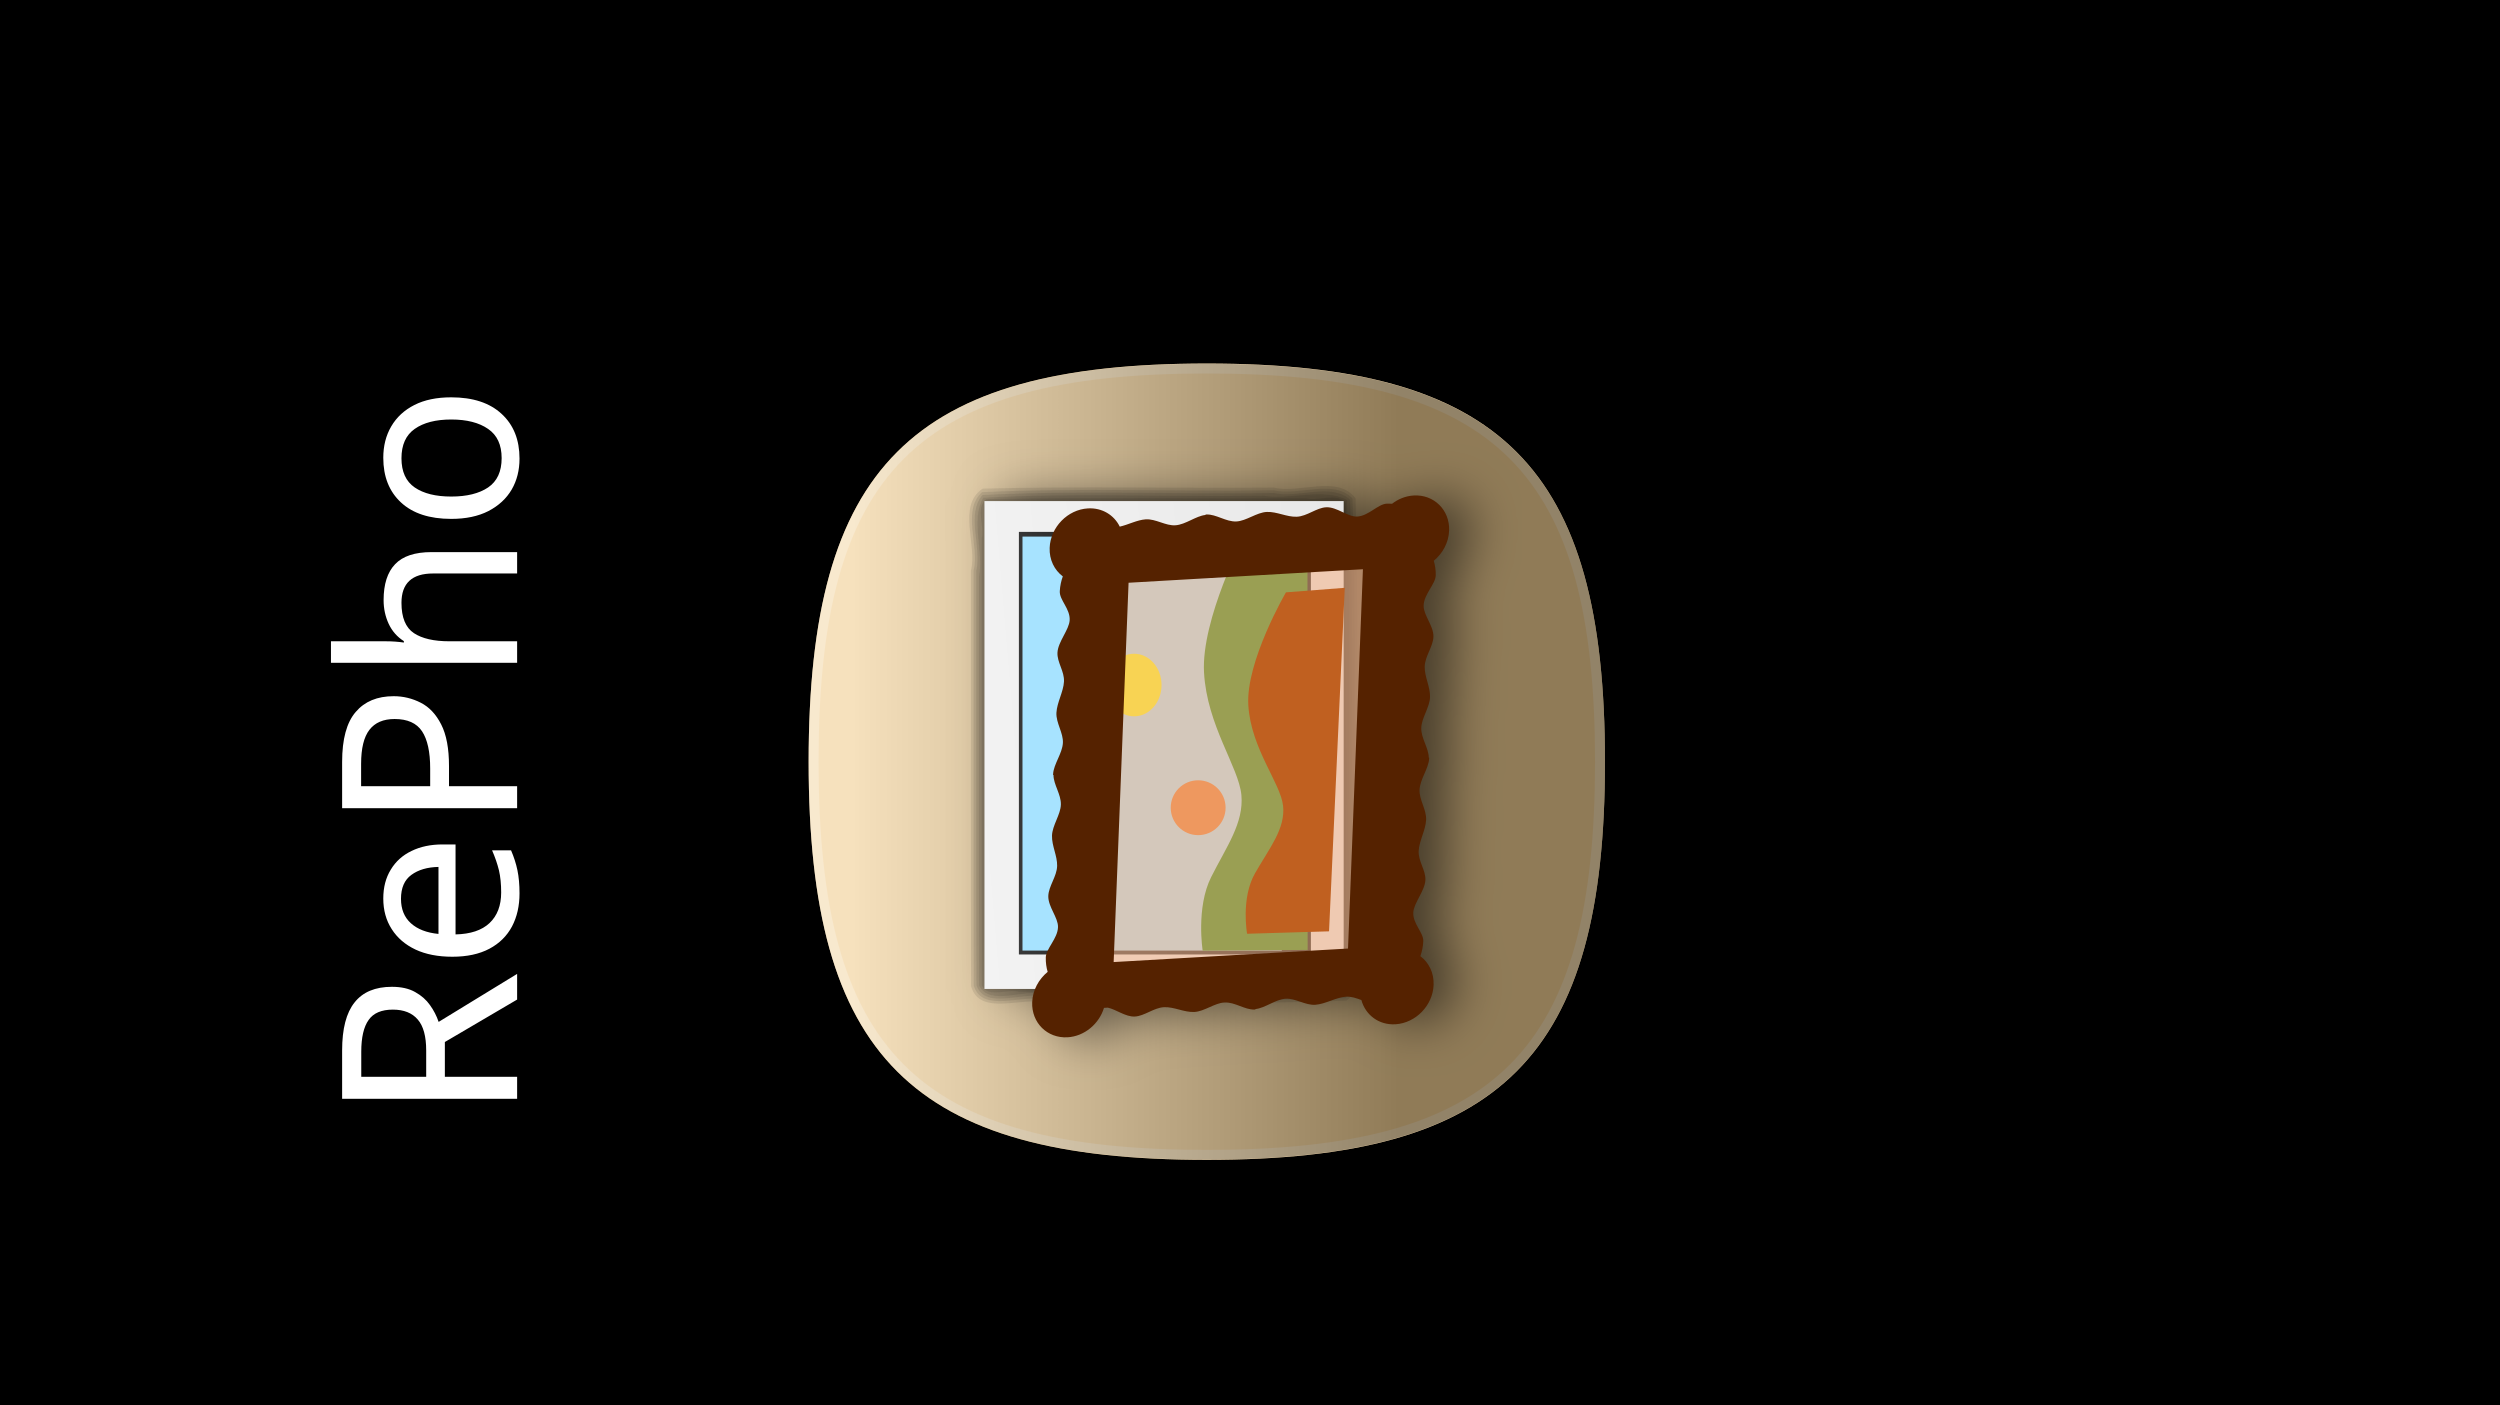
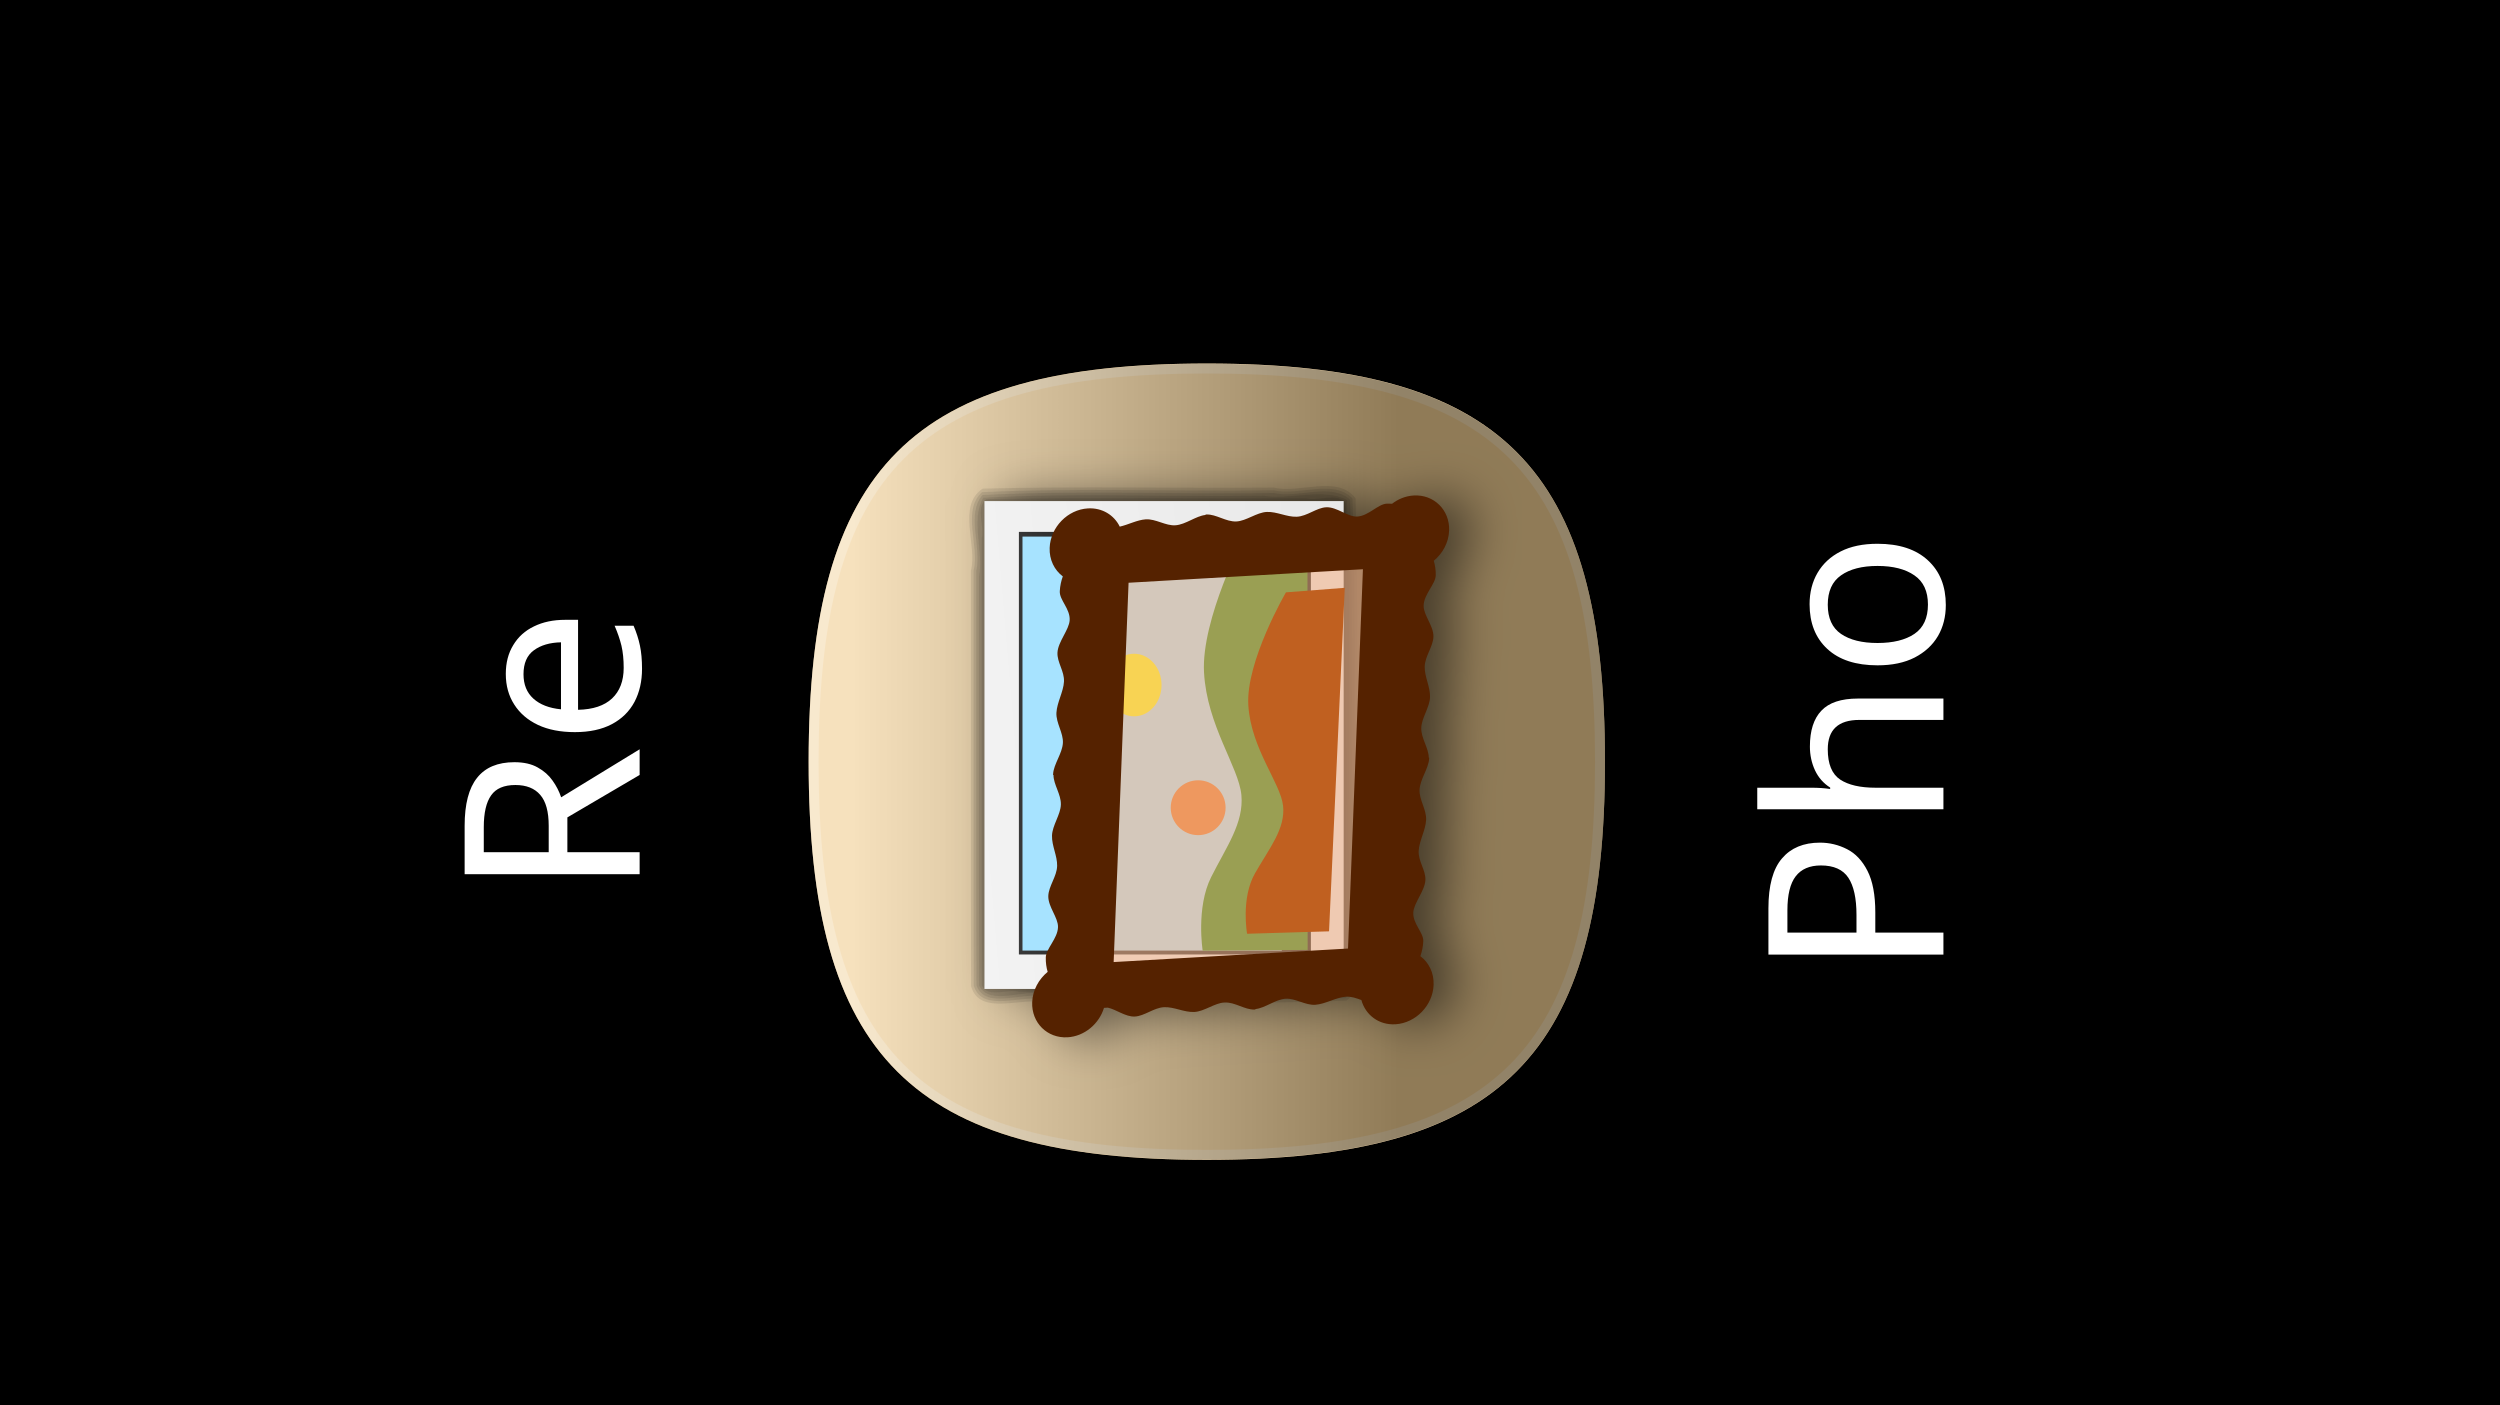
<svg xmlns="http://www.w3.org/2000/svg" xmlns:xlink="http://www.w3.org/1999/xlink" width="244.87" height="137.581" id="svg2" version="1.1">
  <defs id="defs5854">
    <filter color-interpolation-filters="sRGB" id="hicg_drop_shadow">
      <feOffset in="SourceAlpha" dx="0" dy="4" id="feOffset2889" />
      <feGaussianBlur stdDeviation="4" id="feGaussianBlur2891" />
      <feColorMatrix type="matrix" values="1 0 0 0 0  0 1 0 0 0  0 0 1 0 0  0 0 0 0.5 0" result="shadow" id="feColorMatrix2893" />
      <feBlend in="SourceGraphic" in2="shadow" mode="normal" id="feBlend2895" />
    </filter>
    <linearGradient id="linearGradient5076">
      <stop style="stop-color:#009900;stop-opacity:1;" offset="0" id="stop5078" />
      <stop id="stop5086" offset="0.806" style="stop-color:#004c00;stop-opacity:0.498;" />
      <stop style="stop-color:#000000;stop-opacity:0;" offset="1" id="stop5080" />
    </linearGradient>
    <linearGradient id="linearGradient3258">
      <stop id="stop3260" offset="0" style="stop-color:#ffffff;stop-opacity:1;" />
      <stop style="stop-color:#ffffff;stop-opacity:0.498;" offset="0.763" id="stop3303" />
      <stop id="stop3262" offset="1" style="stop-color:#ffffff;stop-opacity:0;" />
    </linearGradient>
    <radialGradient xlink:href="#linearGradient5076" id="radialGradient6773" gradientUnits="userSpaceOnUse" gradientTransform="matrix(1.096774,0,0,1.624842,697.2646,-79.11641)" cx="70.089" cy="531.559" fx="70.089" fy="531.559" r="20.955" />
    <radialGradient xlink:href="#linearGradient3258" id="radialGradient6775" gradientUnits="userSpaceOnUse" gradientTransform="matrix(1,0,0,0.6258348,0,220.8322)" cx="96.429" cy="590.2" fx="96.429" fy="590.2" r="19.515" />
    <linearGradient id="hicg_overlay_grad" gradientUnits="userSpaceOnUse" x1="39.999" y1="5.182" x2="39.999" y2="58.802">
      <stop offset="0" style="stop-color:#FFFFFF" id="stop7" />
      <stop offset="1" style="stop-color:#000000" id="stop9" />
    </linearGradient>
    <filter color-interpolation-filters="sRGB" id="hicg_drop_shadow-3">
      <feOffset in="SourceAlpha" dx="0" dy="4" id="feOffset12" />
      <feGaussianBlur stdDeviation="4" id="feGaussianBlur14" />
      <feColorMatrix type="matrix" values="1 0 0 0 0  0 1 0 0 0  0 0 1 0 0  0 0 0 0.5 0" result="shadow" id="feColorMatrix16" />
      <feBlend in="SourceGraphic" in2="shadow" mode="normal" id="feBlend18" />
    </filter>
    <linearGradient xlink:href="#linearGradient3633" id="linearGradient3953" gradientUnits="userSpaceOnUse" gradientTransform="translate(7e-6,-2.4092711e-6)" x1="68.16" y1="1021.203" x2="54.174" y2="856.379" />
    <linearGradient id="linearGradient3633">
      <stop id="stop3635" offset="0" style="stop-color:#e6e6e6;stop-opacity:1" />
      <stop id="stop3637" offset="1" style="stop-color:#ffffff;stop-opacity:1" />
    </linearGradient>
    <linearGradient gradientTransform="matrix(0.9810874,0,0,0.9666321,1.368529,32.6533)" xlink:href="#linearGradient2835" id="linearGradient3955" gradientUnits="userSpaceOnUse" x1="46.385" y1="1001.552" x2="43.729" y2="924.185" />
    <linearGradient id="linearGradient2835">
      <stop style="stop-color:#000000;stop-opacity:1;" offset="0" id="stop2837" />
      <stop style="stop-color:#4d4d4d;stop-opacity:1" offset="1" id="stop2839" />
    </linearGradient>
  </defs>
  <g id="layer1" transform="translate(293.9649,-26.89777)">
    <rect style="color:#000000;fill:#000000;fill-opacity:1;fill-rule:evenodd;stroke:#8080f8;stroke-width:0.116;stroke-linecap:round;stroke-linejoin:round;stroke-miterlimit:4;stroke-opacity:1;stroke-dasharray:none;stroke-dashoffset:0;marker:none;visibility:visible;display:inline;overflow:visible;enable-background:accumulate" id="rect5979-7" width="244.858" height="438.217" x="-3.975" y="-47.106" rx="0" ry="0" transform="matrix(0,1,-1,0,0,0)" />
    <text xml:space="preserve" style="font-size:20px;font-style:normal;font-weight:bold;fill:#000000;fill-opacity:1;stroke:none;font-family:Bitstream Vera Sans;-inkscape-font-specification:Bitstream Vera Sans Bold" x="-200.416" y="177.975" id="text6019-4">
      <tspan id="tspan6021-0" x="-200.416" y="177.975" />
    </text>
    <g id="g6729" transform="matrix(0,-1,1,0,-271.2592,-63.7198)">
-       <rect ry="0" rx="0" y="-26.684" x="-240.258" height="244.745" width="137.456" id="rect5979" style="color:#000000;fill:#000000;fill-opacity:1;fill-rule:evenodd;stroke:none;stroke-width:0;marker:none;visibility:visible;display:inline;overflow:visible;enable-background:accumulate" />
+       <rect ry="0" rx="0" y="-26.684" x="-236.258" height="244.745" width="137.456" id="rect5979" style="color:#000000;fill:#000000;fill-opacity:1;fill-rule:evenodd;stroke:none;stroke-width:0;marker:none;visibility:visible;display:inline;overflow:visible;enable-background:accumulate" />
      <text id="text6019-8" y="177.866" x="-199.925" style="font-size:20px;font-style:normal;font-weight:bold;fill:#ffffff;fill-opacity:1;stroke:none;font-family:Bitstream Vera Sans;-inkscape-font-specification:Bitstream Vera Sans Bold" xml:space="preserve">
        <tspan y="177.866" x="-199.925" id="tspan6021-8" />
      </text>
-       <text id="text6019-8-2" y="27.944" x="-200.569" style="font-size:24px;font-style:normal;font-variant:normal;font-weight:300;font-stretch:normal;fill:#ffffff;fill-opacity:1;stroke:none;font-family:Segoe UI Light;-inkscape-font-specification:'Segoe UI Light, Light'" xml:space="preserve">
-         <tspan style="font-size:24px;font-style:normal;font-variant:normal;font-weight:300;font-stretch:normal;text-align:start;writing-mode:lr-tb;text-anchor:start;font-family:Segoe UI Light;-inkscape-font-specification:'Segoe UI Light, Light'" y="27.944" x="-200.569" id="tspan6021-8-4">RePho</tspan>
+       <text id="text6019-8-2" y="39.944" x="-178.569" style="font-size:24px;font-style:normal;font-variant:normal;font-weight:300;font-stretch:normal;fill:#ffffff;fill-opacity:1;stroke:none;font-family:Segoe UI Light;-inkscape-font-specification:'Segoe UI Light, Light'" xml:space="preserve">
+         <tspan style="font-size:24px;font-style:normal;font-variant:normal;font-weight:300;font-stretch:normal;text-align:start;writing-mode:lr-tb;text-anchor:start;font-family:Segoe UI Light;-inkscape-font-specification:'Segoe UI Light, Light'" y="39.944" x="-178.569" id="tspan6021-8-4">Re</tspan>
      </text>
      <g transform="translate(-205.2236,55.49807)" id="g3682">
        <path style="fill:#f0cd91;fill-opacity:1" d="M 79,40 C 79,68.893 68.895,79 40,79 11.105,79 1,68.893 1,40 1,11.106 11.105,1 40,1 68.895,1 79,11.106 79,40 z" id="hicg_background" />
        <path style="opacity:0.25;fill:#ffffff" d="M 39.999,1 C 11.105,1 1,11.106 1,40 1,68.893 11.105,79 39.999,79 68.896,79 79,68.893 79,40 79,11.106 68.896,1 39.999,1 z m 0,77.025 C 11.57,78.025 1.976,68.43 1.976,40 c 0,-28.429 9.595,-38.024 38.023,-38.024 28.43,0 38.024,9.596 38.024,38.024 0,28.43 -9.594,38.025 -38.024,38.025 z" id="hicg_highlight" />
        <path style="opacity:0.4;fill:url(#hicg_overlay_grad)" d="M 78.977,40 C 78.977,68.893 68.877,79 40,79 11.123,79 1.023,68.893 1.023,40 1.023,11.106 11.123,1 40,1 68.877,1 78.977,11.106 78.977,40 z" id="hicg_overlay" />
        <g style="filter:url(#hicg_drop_shadow-3)" id="g25" transform="matrix(0.5744681,0,0,0.5744681,13,16.73404)">
          <defs id="defs3">
            <linearGradient gradientTransform="matrix(0.9810874,0,0,0.9666321,1.368529,32.6533)" xlink:href="#linearGradient2835" id="linearGradient3784" gradientUnits="userSpaceOnUse" x1="46.385" y1="1001.552" x2="43.729" y2="924.185" />
            <linearGradient xlink:href="#linearGradient3633" id="linearGradient3786" gradientUnits="userSpaceOnUse" gradientTransform="translate(7e-6,-2.4092711e-6)" x1="68.16" y1="1021.203" x2="54.174" y2="856.379" />
            <linearGradient xlink:href="#linearGradient2835" id="linearGradient2841" x1="46.385" y1="1001.552" x2="43.729" y2="924.185" gradientUnits="userSpaceOnUse" />
            <linearGradient xlink:href="#linearGradient3633" id="linearGradient2824" x1="68.16" y1="1021.203" x2="54.174" y2="856.379" gradientUnits="userSpaceOnUse" gradientTransform="translate(7e-6,-2.4092711e-6)" />
          </defs>
          <g transform="translate(-258.868,-476.4559)" id="layer1-9">
            <g id="layer1-0" transform="translate(284.5332,-452.2257)">
              <g id="g3937" transform="matrix(0.9176547,0,0,0.9176547,-25.5352,68.40383)">
                <g transform="translate(80,0)" id="g3849">
                  <path id="path3851" d="m -68.656,1004.531 c 28.552,0 57.104,10e-5 85.656,0 0,-20.583 0,-41.167 0,-61.75 -28.552,0 -57.104,0 -85.656,0 0,20.583 0,41.167 0,61.75 z" style="opacity:0.091;fill:#000000;fill-opacity:1;fill-rule:evenodd;stroke:none" />
                  <path id="path3855" d="m -69.156,1005.031 c 28.885,0 57.771,10e-5 86.656,0 0,-20.917 0,-41.833 0,-62.75 -28.885,0 -57.771,0 -86.656,0 0,20.917 0,41.833 0,62.75 z" style="opacity:0.091;fill:#000000;fill-opacity:1;fill-rule:evenodd;stroke:none" />
                  <path id="path3859" d="m -69.656,1005.531 c 29.219,10e-5 58.438,0 87.656,0 0,-21.25 0,-42.5 0,-63.75 -29.219,0 -58.438,0 -87.656,0 0,21.25 0,42.5 0,63.75 z" style="opacity:0.091;fill:#000000;fill-opacity:1;fill-rule:evenodd;stroke:none" />
                  <path id="path3863" d="m -70.156,941.312 c 0.021,21.562 -0.042,43.208 0.031,64.719 29.51,-0.062 59.271,0.125 88.625,-0.094 -0.063,-21.52 0.126,-43.292 -0.094,-64.656 -29.51,0.021 -59.104,-0.042 -88.562,0.031 z" style="opacity:0.091;fill:#000000;fill-opacity:1;fill-rule:evenodd;stroke:none" />
                  <path id="path3867" d="m -70.281,940.812 c -1.104,1.456 0.037,4.173 -0.375,6 0.063,19.848 -0.126,39.744 0.094,59.562 13.14,0.369 26.587,0.049 39.844,0.156 16.506,-0.063 33.129,0.126 49.562,-0.094 C 19.211,990.758 18.894,974.79 19,959 c -0.119,-5.998 0.229,-12.227 -0.156,-18.094 -29.59,-0.292 -59.391,-0.041 -89.062,-0.125 l -0.062,0.031 z" style="opacity:0.091;fill:#000000;fill-opacity:1;fill-rule:evenodd;stroke:none" />
                  <path style="opacity:0.091;fill:#000000;fill-opacity:1;fill-rule:evenodd;stroke:none" d="m -70.21,940.296 88.77,0 c 0.519,0 0.938,0.418 0.938,0.938 l 0,64.869 c 0,0.519 -0.418,0.938 -0.938,0.938 l -88.77,0 c -0.519,0 -0.938,-0.418 -0.938,-0.938 l 0,-64.869 c 0,-0.519 0.418,-0.938 0.938,-0.938 z" id="path3871" />
                  <path id="path3873" d="m -70.5,939.812 c -2.44,1.087 -0.576,4.823 -1.156,6.906 0.085,19.97 -0.169,40.01 0.125,59.937 1.384,2.059 4.728,0.289 6.812,0.875 27.958,-0.084 55.999,0.168 83.906,-0.125 1.954,-1.683 0.237,-5.052 0.812,-7.312 -0.085,-19.817 0.169,-39.682 -0.125,-59.469 -1.653,-2.028 -5.05,-0.249 -7.312,-0.844 -27.687,0.021 -55.38,-0.042 -83.062,0.031 z" style="opacity:0.091;fill:#000000;fill-opacity:1;fill-rule:evenodd;stroke:none" />
                  <path id="path3877" d="m -70.562,939.312 c -3.923,2.097 -0.408,8.414 -1.594,11.906 0.206,18.615 -0.399,37.38 0.281,55.906 3.651,2.635 9.384,-0.062 13.656,0.906 25.938,-0.239 52.111,0.471 77.906,-0.344 2.369,-4.452 -0.063,-10.625 0.812,-15.594 -0.281,-17.294 0.542,-34.864 -0.375,-52 -4.084,-2.43 -9.959,0.105 -14.562,-0.812 -25.374,0.021 -50.755,-0.042 -76.125,0.031 z" style="opacity:0.091;fill:#000000;fill-opacity:1;fill-rule:evenodd;stroke:none" />
                  <path id="path3881" d="m -70.469,938.812 c -4.729,1.671 -1.012,8.772 -2.188,12.406 0.254,18.693 -0.491,37.571 0.344,56.156 3.626,3.103 9.693,0.109 14.094,1.156 25.959,-0.194 52.074,0.384 77.938,-0.281 3.322,-3.491 0.204,-9.763 1.281,-14.156 -0.277,-18.021 0.537,-36.263 -0.375,-54.156 -3.619,-3.119 -9.679,-0.1 -14.062,-1.156 -25.676,0.021 -51.362,-0.042 -77.031,0.031 z" style="opacity:0.091;fill:#000000;fill-opacity:1;fill-rule:evenodd;stroke:none" />
                  <path id="path3885" d="m -70.562,938.312 c -5.165,1.651 -1.498,9.038 -2.594,12.906 0.226,18.699 -0.44,37.54 0.312,56.156 2.99,3.904 9.433,0.54 13.625,1.656 26.372,-0.237 52.924,0.47 79.188,-0.344 3.723,-3.521 0.42,-10.045 1.531,-14.594 -0.257,-18.055 0.495,-36.307 -0.344,-54.25 -3.493,-3.832 -10.066,-0.407 -14.594,-1.562 -25.707,0.021 -51.422,-0.042 -77.125,0.031 z" style="opacity:0.091;fill:#000000;fill-opacity:1;fill-rule:evenodd;stroke:none" />
                  <path id="path3889" d="m -70.625,937.812 c -5.62,1.578 -2.026,9.317 -3.031,13.406 0.249,18.76 -0.485,37.672 0.344,56.344 3.263,4.473 10.426,0.757 15.094,1.969 26.057,-0.193 52.238,0.383 78.219,-0.281 4.461,-3.362 0.826,-10.437 2,-15.156 -0.134,-18.034 0.263,-36.126 -0.188,-54.125 -3.21,-4.809 -10.529,-0.956 -15.25,-2.188 -25.728,0.021 -51.464,-0.042 -77.188,0.031 z" style="opacity:0.091;fill:#000000;fill-opacity:1;fill-rule:evenodd;stroke:none" />
                </g>
                <rect y="940.296" x="8.852" height="66.744" width="90.645" id="rect2816" style="fill:url(#linearGradient3953);fill-opacity:1;fill-rule:evenodd;stroke:none" />
                <path id="path2830" d="m 15.257,946.695 0,54.252 78.518,0 0,-54.252 -78.518,0 z" style="fill:url(#linearGradient3955);fill-opacity:1;fill-rule:evenodd;stroke:none" />
              </g>
            </g>
            <g transform="matrix(1.485211,0,0,1.300617,-101.0817,-234.3128)" id="g5109">
              <g transform="matrix(0.2593306,0.01019867,0.01474531,0.2555817,115.4946,589.2157)" style="display:inline;enable-background:new" id="g5014-5">
                <g id="g4237-6">
                  <g id="g5068" transform="matrix(1.804349,0,0,1.804349,-423.8307,11.76337)">
                    <rect transform="matrix(0.9992048,-0.03987202,-0.05676744,0.9983874,0,0)" y="-74.966" x="528.545" height="73.998" width="101.878" id="rect5054" style="fill:#a7e3ff;fill-opacity:1;stroke:none" />
                    <g id="g5056">
                      <path style="fill:#198000;fill-opacity:1;fill-rule:evenodd;stroke:none" d="m 527.925,-14.678 1.512,-29.901 c 0,0 10.712,-2.369 17.966,1.7 7.254,4.069 12.78,8.815 19.691,7.801 6.911,-1.014 17.626,-10.5 30.756,-11.851 13.13,-1.351 32.897,10.188 32.897,10.188 l -1,17.946 z" id="path3052-7-4-1" />
                      <path transform="matrix(3.864851,-0.1542221,-0.2229754,3.92154,102.2379,-1993.716)" d="m 158.419,497.541 c 0,1.099 -0.891,1.991 -1.991,1.991 -1.099,0 -1.991,-0.891 -1.991,-1.991 0,-1.099 0.891,-1.991 1.991,-1.991 1.099,0 1.991,0.891 1.991,1.991 z" id="path5012-5" style="fill:#ffff00;fill-opacity:1;stroke:none" />
                    </g>
                  </g>
                </g>
              </g>
            </g>
            <g transform="matrix(1.599823,0,0,1.599823,17.25966,-293.0833)" id="g5124">
              <g id="g5101" transform="matrix(1.364411,0,0,1.364411,-73.9592,-193.5944)">
                <g transform="matrix(0.2593306,0.01019867,0.01474531,0.2555817,74.61503,521.4639)" id="g5014">
                  <g transform="translate(14.54921,3.040777)" id="g4237">
                    <g id="g5118" transform="translate(-161.8054,5.432484)">
                      <rect style="opacity:0.591;fill:#f3b58c;fill-opacity:1;fill-rule:evenodd;stroke:none" id="rect3050-6-4" width="121.083" height="79.641" x="518.926" y="-88.709" ry="0" />
                      <path style="fill:#552200;fill-opacity:1;fill-rule:evenodd;stroke:none" d="m 648.593,-109.673 c -3.612,0 -6.821,1.722 -8.875,4.375 -1.279,-0.434 -2.773,-0.724 -4.406,-0.75 -2.656,-0.043 -5.485,3.431 -8.938,3.375 -2.877,-0.047 -6.28,-3.291 -9.531,-3.344 -2.976,-0.048 -5.779,2.395 -8.938,2.344 -3.041,-0.049 -6.122,-1.887 -9.219,-1.938 -3.096,-0.05 -6.21,2.393 -9.25,2.344 -3.159,-0.051 -6.242,-2.577 -9.219,-2.625 -0.096,-0.002 -0.185,-0.003 -0.281,0 l 0,0.125 c -2.928,0.13 -5.958,2.575 -9.062,2.625 -3.04,0.049 -6.154,-2.394 -9.25,-2.344 -3.096,0.05 -6.178,1.888 -9.219,1.938 -3.159,0.051 -5.961,-2.392 -8.938,-2.344 -3.251,0.053 -6.654,3.297 -9.531,3.344 -3.453,0.056 -6.281,-3.418 -8.938,-3.375 -1.633,0.026 -3.127,0.316 -4.406,0.75 -2.054,-2.653 -5.263,-4.375 -8.875,-4.375 -6.197,0 -11.219,5.053 -11.219,11.25 0,5.168 3.497,9.51 8.25,10.812 l 0,1.156 c -0.689,2.601 -3.104,5.532 -3.156,8.344 -0.055,2.976 2.371,5.779 2.312,8.938 -0.056,3.04 -1.912,6.123 -1.969,9.219 -0.057,3.096 2.4,6.21 2.344,9.25 -0.058,3.159 -2.601,6.243 -2.656,9.219 -0.002,0.096 -0.002,0.185 0,0.281 l 0.125,0 c 0.124,2.929 2.55,5.958 2.594,9.062 0.042,3.04 -2.387,6.154 -2.344,9.25 0.043,3.096 1.864,6.178 1.906,9.219 0.023,1.679 -0.641,3.256 -1.281,4.813 -4.591,1.422 -7.929,5.694 -7.906,10.75 0.027,6.197 5.053,11.215 11.25,11.188 3.612,-0.016 6.833,-1.745 8.875,-4.406 1.281,0.428 2.773,0.7 4.406,0.719 2.656,0.031 5.453,-3.447 8.906,-3.406 2.878,0.034 6.311,3.274 9.562,3.312 2.976,0.035 5.779,-2.443 8.938,-2.406 3.041,0.036 6.122,1.87 9.219,1.906 3.096,0.036 6.209,-2.411 9.25,-2.375 3.159,0.037 6.242,2.527 9.219,2.562 0.096,0.001 0.186,0.003 0.281,0 l 0,-0.125 c 2.928,-0.143 5.958,-2.592 9.062,-2.656 3.04,-0.063 6.154,2.376 9.25,2.312 3.096,-0.064 6.178,-1.937 9.219,-2 3.158,-0.065 5.962,2.374 8.938,2.312 3.251,-0.067 6.623,-3.316 9.5,-3.375 3.453,-0.071 6.313,3.399 8.969,3.344 1.633,-0.034 3.129,-0.342 4.406,-0.781 2.066,2.643 5.263,4.36 8.875,4.344 6.197,-0.027 11.215,-5.115 11.188,-11.313 -0.011,-2.435 -0.8,-4.667 -2.125,-6.5 0.066,-0.527 0.115,-1.062 0.125,-1.625 0.045,-2.656 -3.434,-5.485 -3.375,-8.937 0.049,-2.877 3.289,-6.28 3.344,-9.531 0.051,-2.976 -2.397,-5.779 -2.344,-8.938 0.052,-3.041 1.916,-6.122 1.969,-9.219 0.052,-3.096 -2.395,-6.21 -2.344,-9.25 0.054,-3.159 2.575,-6.242 2.625,-9.219 0.002,-0.096 0.003,-0.185 0,-0.281 l -0.125,0 c -0.128,-2.929 -2.546,-5.958 -2.594,-9.062 -0.047,-3.04 2.36,-6.154 2.312,-9.25 -0.041,-2.622 -1.32,-5.228 -1.75,-7.812 3.599,-1.868 6.062,-5.633 6.062,-9.969 0,-6.197 -5.022,-11.25 -11.219,-11.25 z m -126.188,24.594 114.25,0 0,71.625 -114.25,0 0,-71.625 z" id="path3048-3-3" />
                      <path style="fill:#c06020;fill-opacity:1;fill-rule:evenodd;stroke:none" d="m 527.929,-19.47 0.697,-25.077 c 0,0 10.796,-2.372 18.11,1.694 7.314,4.067 12.886,8.811 19.851,7.794 6.965,-1.017 17.762,-10.505 30.996,-11.861 13.234,-1.356 33.434,10.166 33.434,10.166 l 0.348,17.961 -103.436,-0.678 z" id="path3052-7-4" />
                      <path transform="matrix(3.864851,-0.1542221,-0.2229754,3.92154,73.89694,-1988.054)" d="m 158.571,497.541 c 0,1.183 -0.959,2.143 -2.143,2.143 -1.183,0 -2.143,-0.959 -2.143,-2.143 0,-1.183 0.959,-2.143 2.143,-2.143 1.183,0 2.143,0.959 2.143,2.143 z" id="path5012" style="fill:#ee985f;fill-opacity:1;stroke:none" />
                    </g>
                  </g>
                </g>
              </g>
            </g>
          </g>
        </g>
      </g>
+       <text id="text6019-8-2-1" y="167.649" x="-186.449" style="font-size:24px;font-style:normal;font-variant:normal;font-weight:300;font-stretch:normal;fill:#ffffff;fill-opacity:1;stroke:none;font-family:Segoe UI Light;-inkscape-font-specification:'Segoe UI Light, Light'" xml:space="preserve">
+         <tspan style="font-size:24px;font-style:normal;font-variant:normal;font-weight:300;font-stretch:normal;text-align:start;writing-mode:lr-tb;text-anchor:start;font-family:Segoe UI Light;-inkscape-font-specification:'Segoe UI Light, Light'" y="167.649" x="-186.449" id="tspan6021-8-4-4">Pho</tspan>
+       </text>
    </g>
  </g>
</svg>
